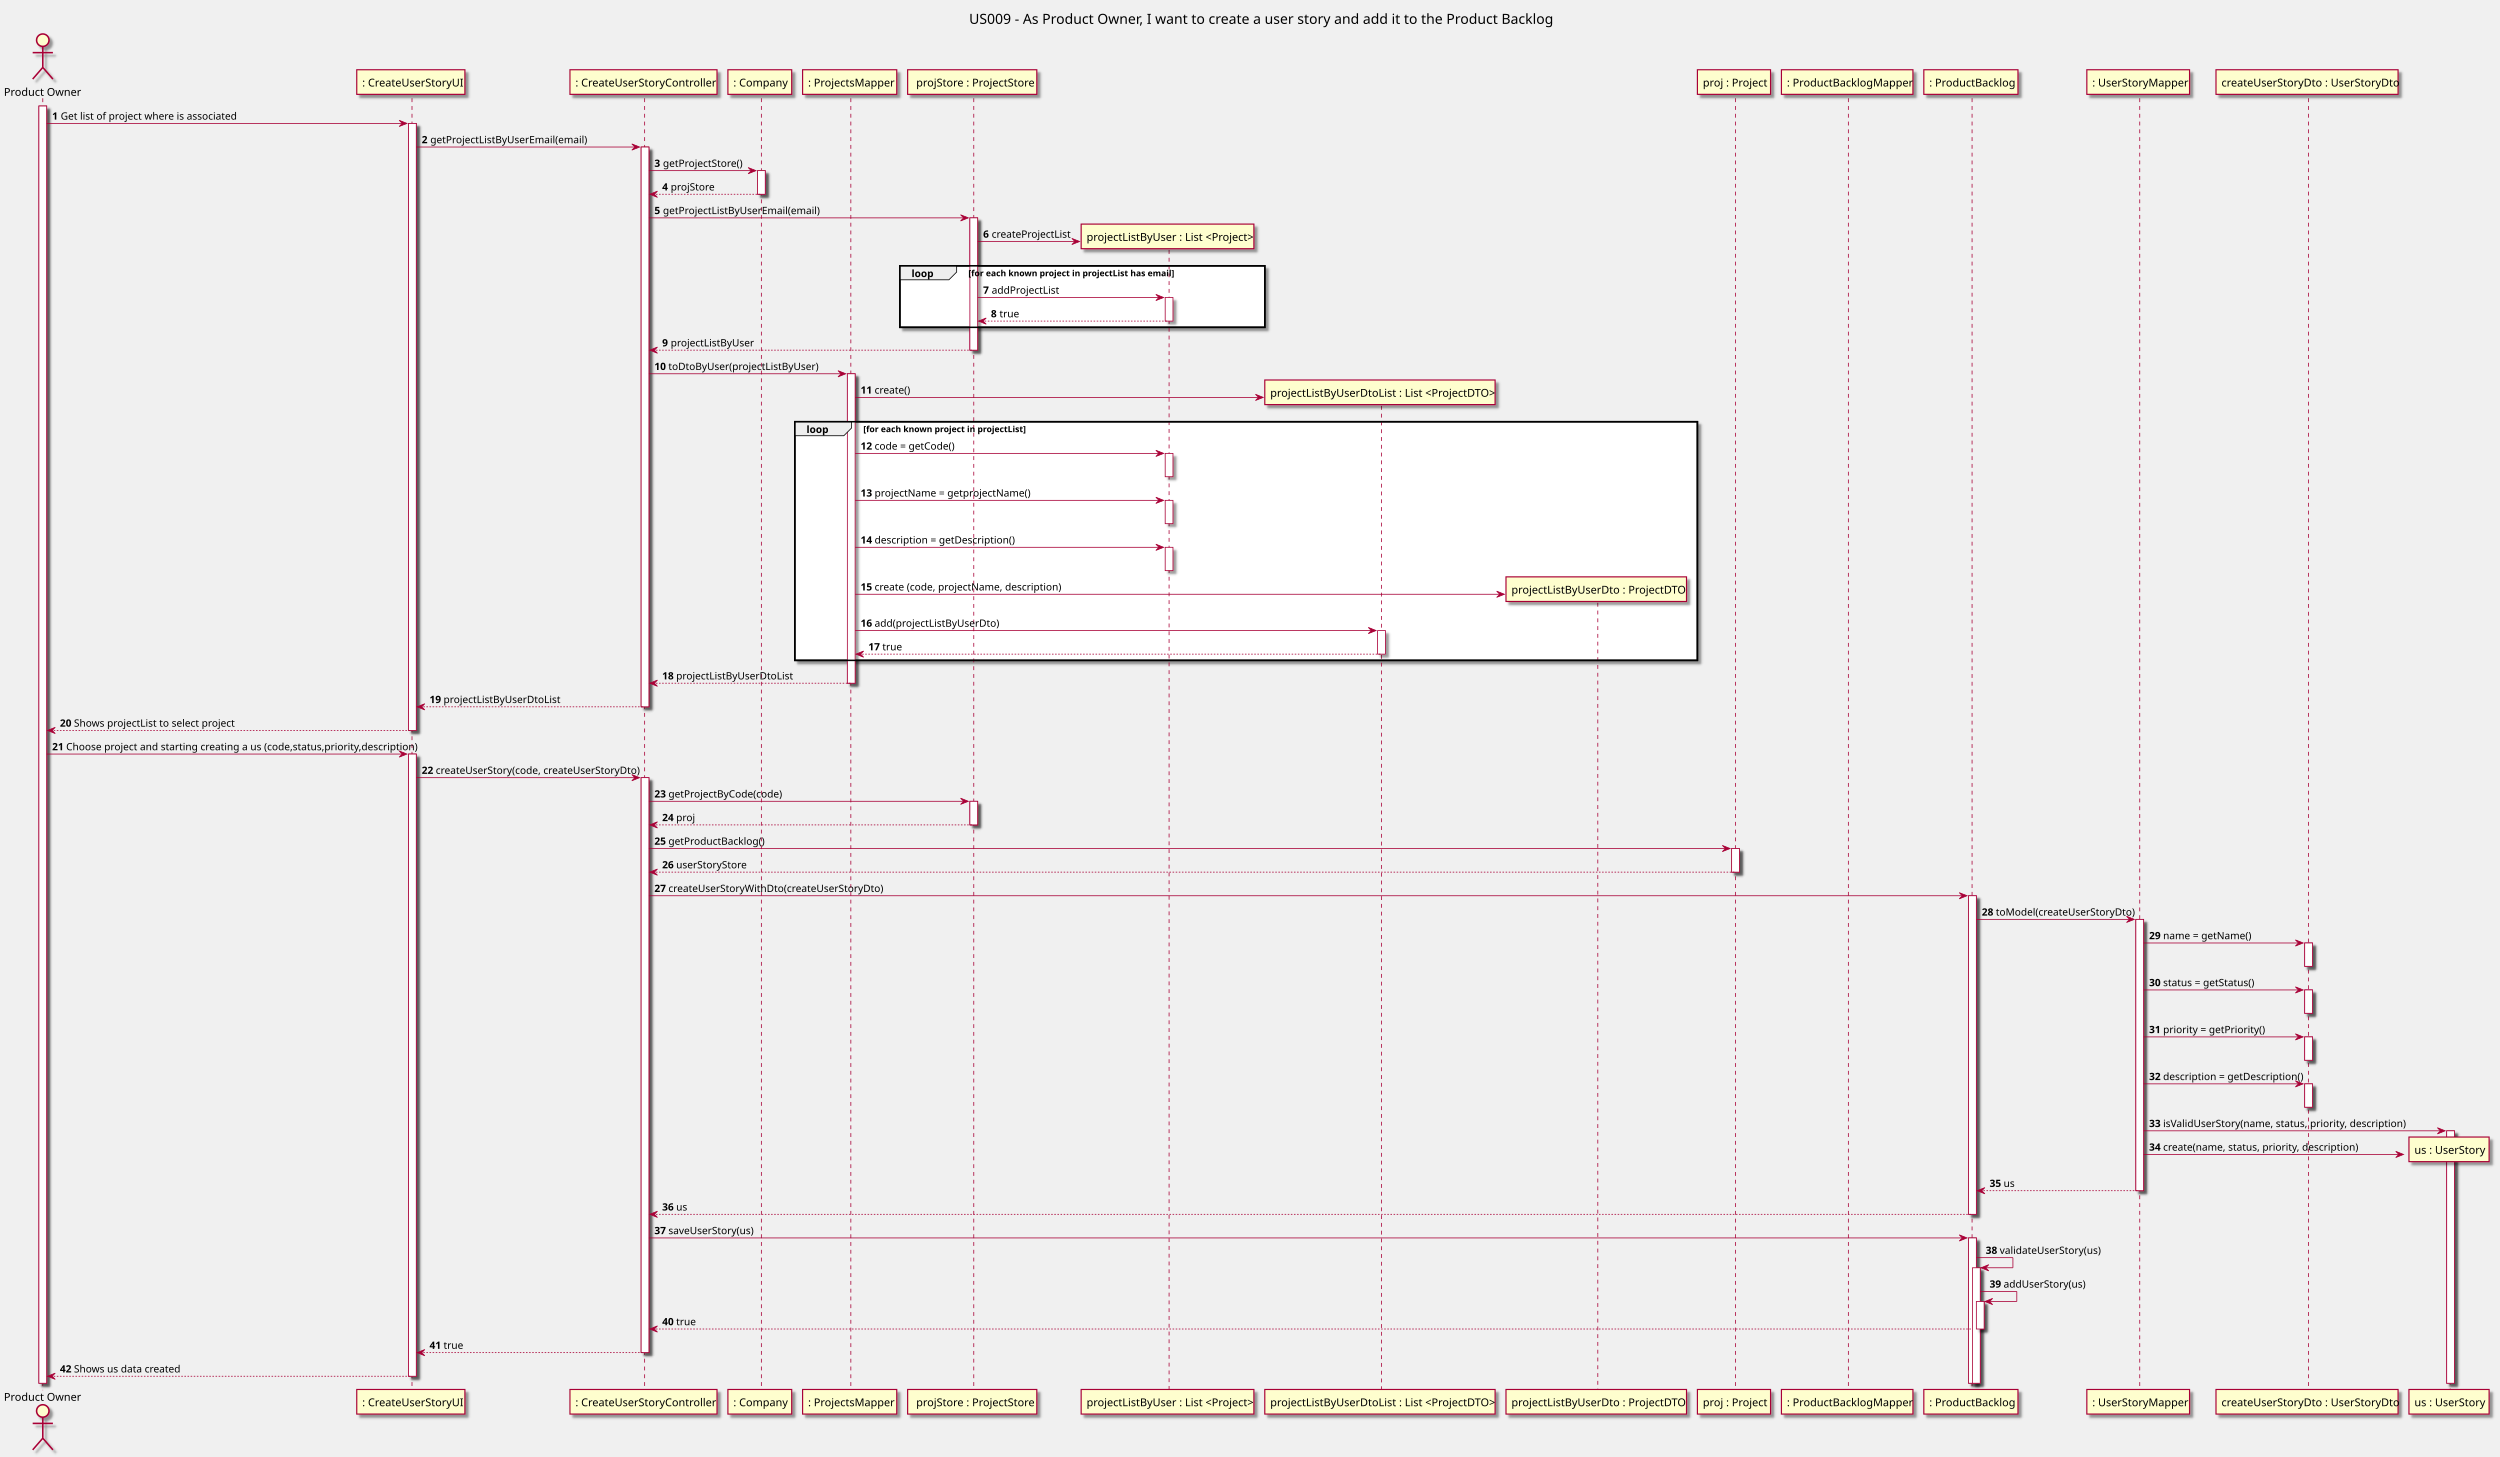
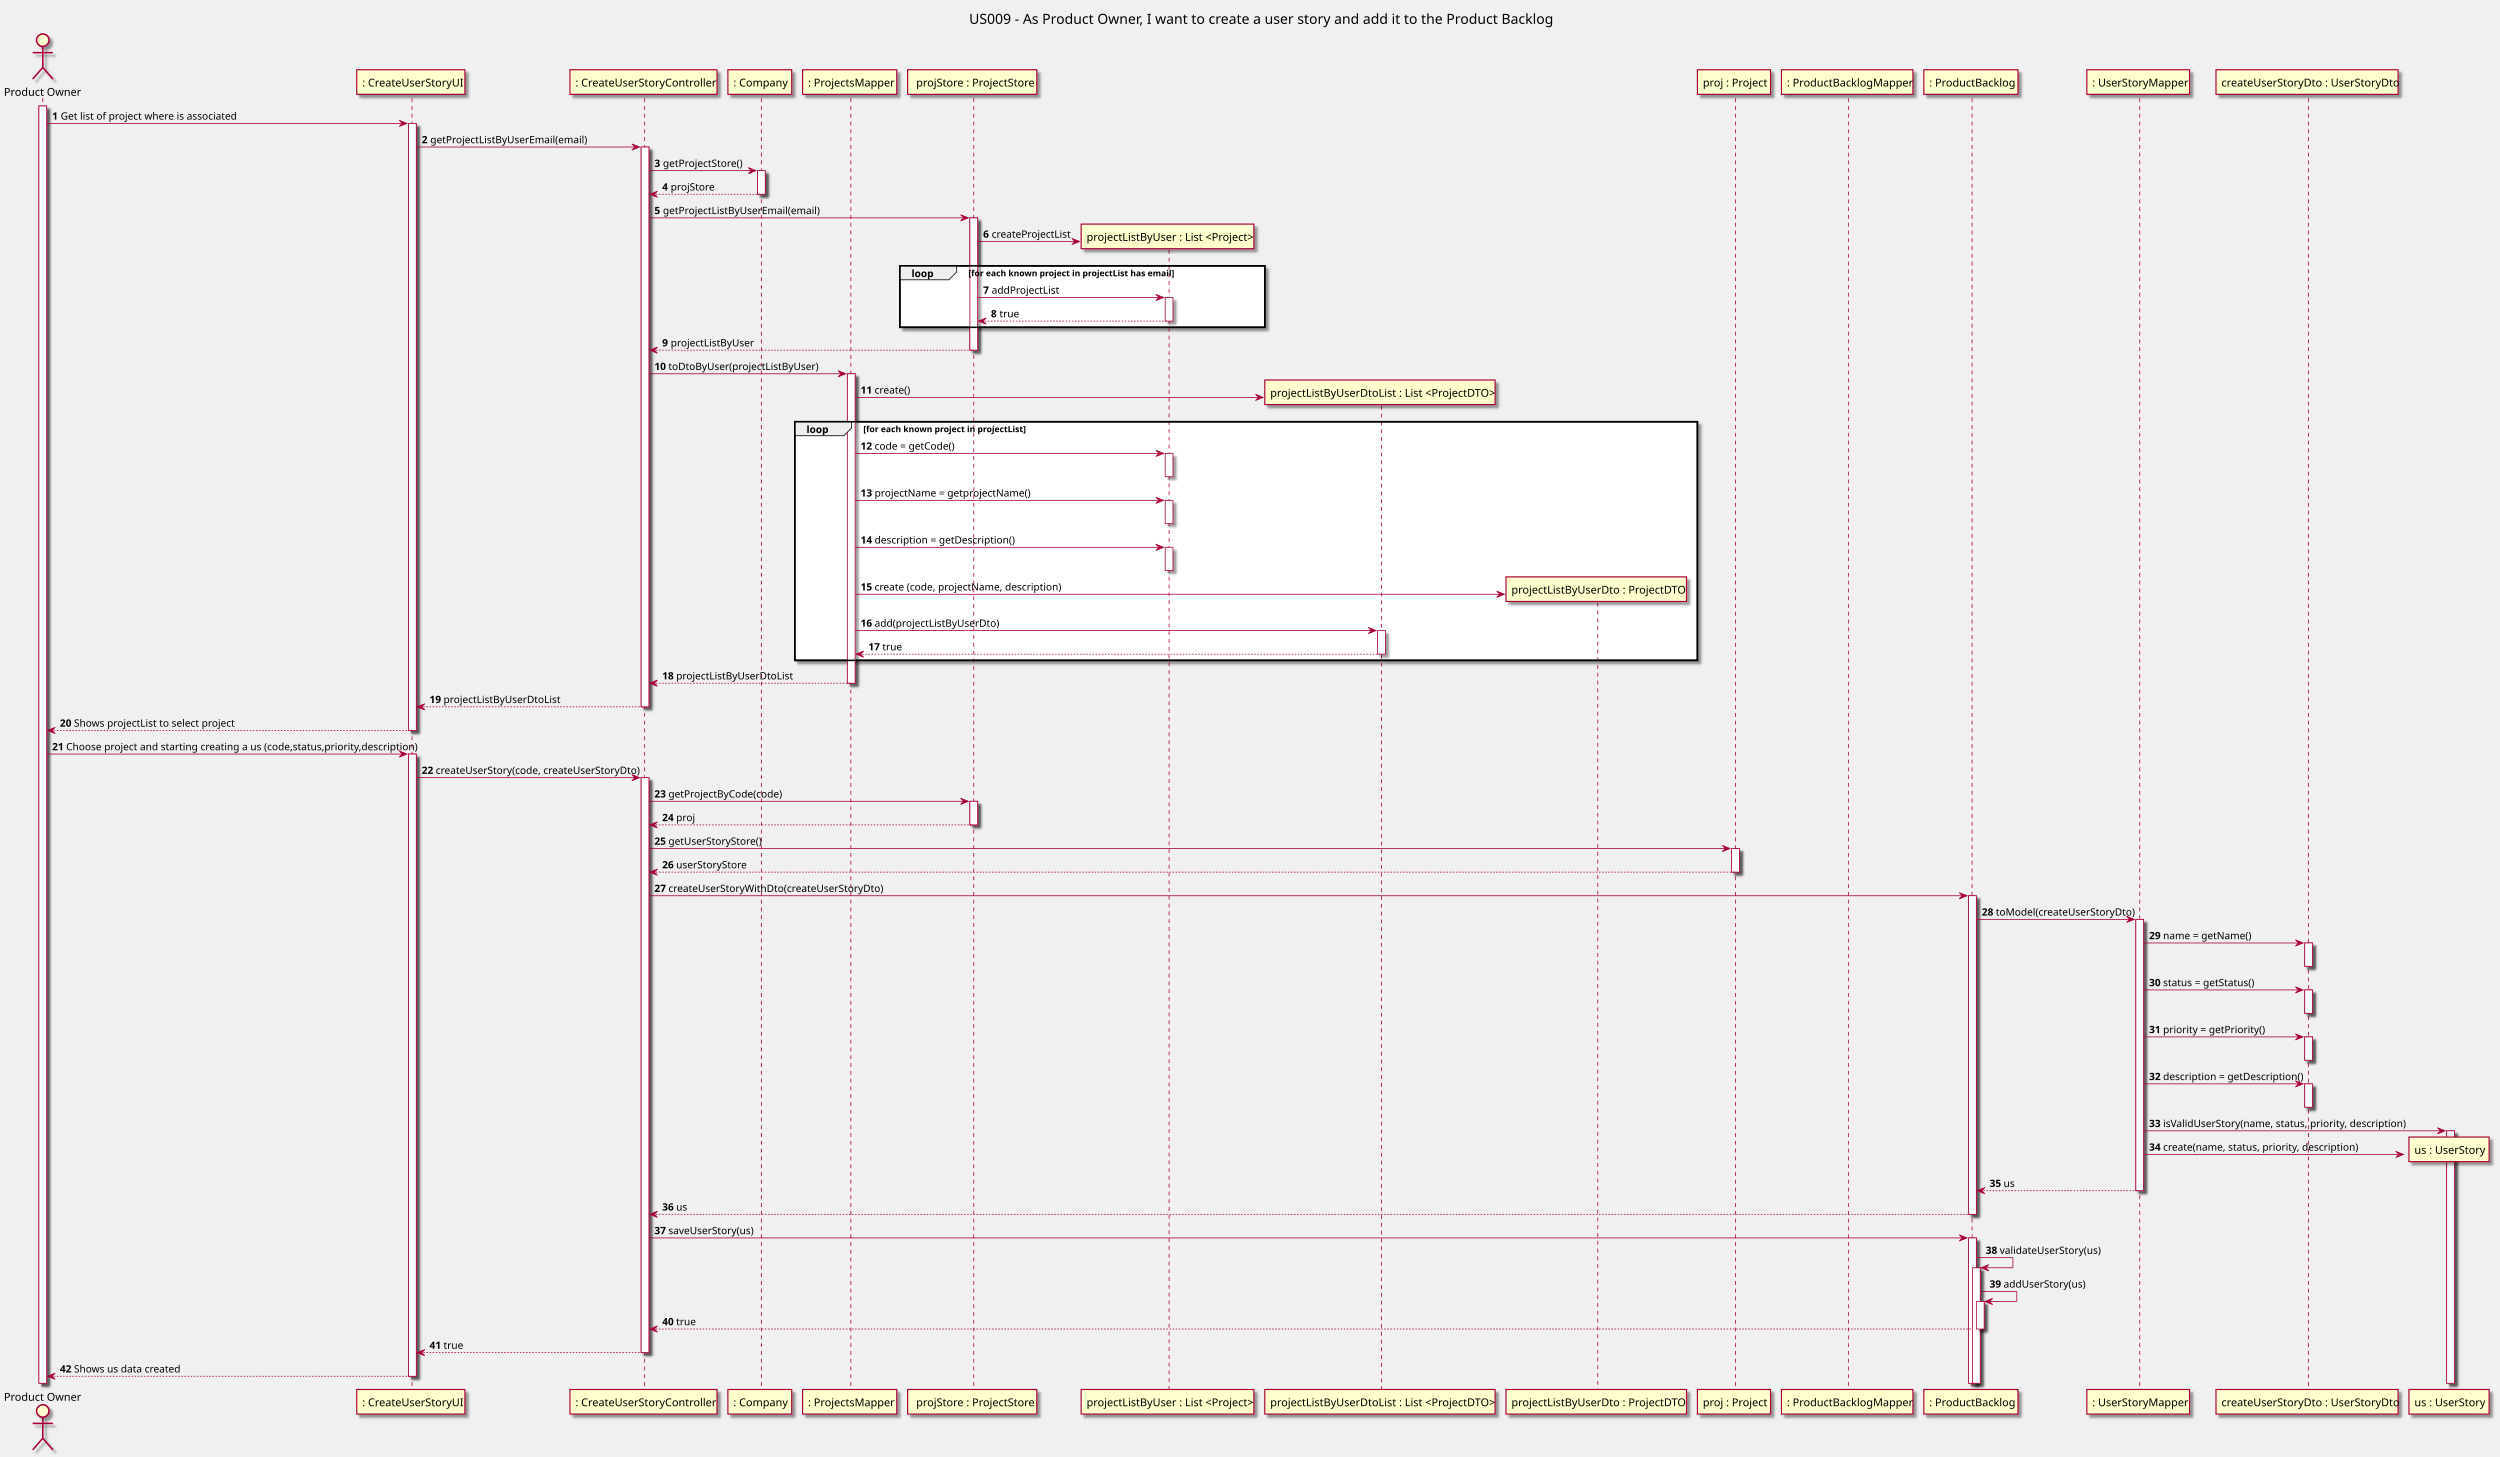
<svg xmlns="http://www.w3.org/2000/svg" contentScriptType="application/ecmascript" contentStyleType="text/css" height="1872px" preserveAspectRatio="none" style="width:3213px;height:1872px;background:#FFFFFF;" version="1.1" viewBox="0 0 3213 1872" width="3213px" zoomAndPan="magnify">
  <defs>
    <filter height="300%" id="fbjeufab88ros" width="300%" x="-1" y="-1">
      <feGaussianBlur result="blurOut" stdDeviation="2.0" />
      <feColorMatrix in="blurOut" result="blurOut2" type="matrix" values="0 0 0 0 0 0 0 0 0 0 0 0 0 0 0 0 0 0 .4 0" />
      <feOffset dx="4.0" dy="4.0" in="blurOut2" result="blurOut3" />
      <feBlend in="SourceGraphic" in2="blurOut3" mode="normal" />
    </filter>
  </defs>
  <g>
    <text fill="#000000" font-family="sans-serif" font-size="18" lengthAdjust="spacing" textLength="717" x="1245.5" y="30.686">US009 - As Product Owner, I want to create a user story and add it to the Product Backlog</text>
    <rect fill="#FFFFFF" filter="url(#fbjeufab88ros)" height="1641.5" style="stroke:#A80036;stroke-width:1.0;" width="10" x="50" y="136.25" />
    <rect fill="#FFFFFF" filter="url(#fbjeufab88ros)" height="780.156" style="stroke:#A80036;stroke-width:1.0;" width="10" x="525" y="158.602" />
    <rect fill="#FFFFFF" filter="url(#fbjeufab88ros)" height="799.641" style="stroke:#A80036;stroke-width:1.0;" width="10" x="525" y="969.109" />
    <rect fill="#FFFFFF" filter="url(#fbjeufab88ros)" height="719.453" style="stroke:#A80036;stroke-width:1.0;" width="10" x="824" y="188.953" />
    <rect fill="#FFFFFF" filter="url(#fbjeufab88ros)" height="738.938" style="stroke:#A80036;stroke-width:1.0;" width="10" x="824" y="999.461" />
    <rect fill="#FFFFFF" filter="url(#fbjeufab88ros)" height="30.352" style="stroke:#A80036;stroke-width:1.0;" width="10" x="973.5" y="219.305" />
    <rect fill="#FFFFFF" filter="url(#fbjeufab88ros)" height="397.68" style="stroke:#A80036;stroke-width:1.0;" width="10" x="1089" y="480.375" />
    <rect fill="#FFFFFF" filter="url(#fbjeufab88ros)" height="170.016" style="stroke:#A80036;stroke-width:1.0;" width="10" x="1246.5" y="280.008" />
    <rect fill="#FFFFFF" filter="url(#fbjeufab88ros)" height="30.352" style="stroke:#A80036;stroke-width:1.0;" width="10" x="1246.5" y="1029.812" />
    <rect fill="#FFFFFF" filter="url(#fbjeufab88ros)" height="30.352" style="stroke:#A80036;stroke-width:1.0;" width="10" x="1497.5" y="382.32" />
    <rect fill="#FFFFFF" filter="url(#fbjeufab88ros)" height="30" style="stroke:#A80036;stroke-width:1.0;" width="10" x="1497.5" y="582.688" />
    <rect fill="#FFFFFF" filter="url(#fbjeufab88ros)" height="30" style="stroke:#A80036;stroke-width:1.0;" width="10" x="1497.5" y="643.039" />
    <rect fill="#FFFFFF" filter="url(#fbjeufab88ros)" height="30" style="stroke:#A80036;stroke-width:1.0;" width="10" x="1497.5" y="703.391" />
    <rect fill="#FFFFFF" filter="url(#fbjeufab88ros)" height="30.352" style="stroke:#A80036;stroke-width:1.0;" width="10" x="1770.5" y="810.352" />
    <rect fill="#FFFFFF" filter="url(#fbjeufab88ros)" height="30.352" style="stroke:#A80036;stroke-width:1.0;" width="10" x="2225.5" y="1090.516" />
    <rect fill="#FFFFFF" filter="url(#fbjeufab88ros)" height="409.422" style="stroke:#A80036;stroke-width:1.0;" width="10" x="2530" y="1151.219" />
    <rect fill="#FFFFFF" filter="url(#fbjeufab88ros)" height="186.758" style="stroke:#A80036;stroke-width:1.0;" width="10" x="2530" y="1590.992" />
    <rect fill="#FFFFFF" filter="url(#fbjeufab88ros)" height="148.406" style="stroke:#A80036;stroke-width:1.0;" width="10" x="2535" y="1629.344" />
    <rect fill="#FFFFFF" filter="url(#fbjeufab88ros)" height="35.352" style="stroke:#A80036;stroke-width:1.0;" width="10" x="2540" y="1672.695" />
    <rect fill="#FFFFFF" filter="url(#fbjeufab88ros)" height="348.719" style="stroke:#A80036;stroke-width:1.0;" width="10" x="2745" y="1181.57" />
    <rect fill="#FFFFFF" filter="url(#fbjeufab88ros)" height="30" style="stroke:#A80036;stroke-width:1.0;" width="10" x="2962" y="1211.922" />
    <rect fill="#FFFFFF" filter="url(#fbjeufab88ros)" height="30" style="stroke:#A80036;stroke-width:1.0;" width="10" x="2962" y="1272.273" />
    <rect fill="#FFFFFF" filter="url(#fbjeufab88ros)" height="30" style="stroke:#A80036;stroke-width:1.0;" width="10" x="2962" y="1332.625" />
    <rect fill="#FFFFFF" filter="url(#fbjeufab88ros)" height="30" style="stroke:#A80036;stroke-width:1.0;" width="10" x="2962" y="1392.977" />
    <rect fill="#FFFFFF" filter="url(#fbjeufab88ros)" height="324.422" style="stroke:#A80036;stroke-width:1.0;" width="10" x="3144.5" y="1453.328" />
    <rect fill="#FFFFFF" filter="url(#fbjeufab88ros)" height="79.055" style="stroke:#000000;stroke-width:2.0;" width="469" x="1156.5" y="341.617" />
    <rect fill="#FFFFFF" filter="url(#fbjeufab88ros)" height="306.719" style="stroke:#000000;stroke-width:2.0;" width="1160" x="1021.5" y="541.984" />
    <line style="stroke:#A80036;stroke-width:1.0;stroke-dasharray:5.0,5.0;" x1="55" x2="55" y1="126.25" y2="1786.75" />
    <line style="stroke:#A80036;stroke-width:1.0;stroke-dasharray:5.0,5.0;" x1="529.5" x2="529.5" y1="126.25" y2="1786.75" />
    <line style="stroke:#A80036;stroke-width:1.0;stroke-dasharray:5.0,5.0;" x1="828.5" x2="828.5" y1="126.25" y2="1786.75" />
    <line style="stroke:#A80036;stroke-width:1.0;stroke-dasharray:5.0,5.0;" x1="978.5" x2="978.5" y1="126.25" y2="1786.75" />
    <line style="stroke:#A80036;stroke-width:1.0;stroke-dasharray:5.0,5.0;" x1="1093.5" x2="1093.5" y1="126.25" y2="1786.75" />
    <line style="stroke:#A80036;stroke-width:1.0;stroke-dasharray:5.0,5.0;" x1="1251.5" x2="1251.5" y1="126.25" y2="1786.75" />
    <line style="stroke:#A80036;stroke-width:1.0;stroke-dasharray:5.0,5.0;" x1="1502.5" x2="1502.5" y1="321.312" y2="1786.75" />
    <line style="stroke:#A80036;stroke-width:1.0;stroke-dasharray:5.0,5.0;" x1="1775.5" x2="1775.5" y1="521.68" y2="1786.75" />
    <line style="stroke:#A80036;stroke-width:1.0;stroke-dasharray:5.0,5.0;" x1="2053.5" x2="2053.5" y1="774.695" y2="1786.75" />
    <line style="stroke:#A80036;stroke-width:1.0;stroke-dasharray:5.0,5.0;" x1="2230.5" x2="2230.5" y1="126.25" y2="1786.75" />
    <line style="stroke:#A80036;stroke-width:1.0;stroke-dasharray:5.0,5.0;" x1="2375.5" x2="2375.5" y1="126.25" y2="1786.75" />
    <line style="stroke:#A80036;stroke-width:1.0;stroke-dasharray:5.0,5.0;" x1="2534.5" x2="2534.5" y1="126.25" y2="1786.75" />
    <line style="stroke:#A80036;stroke-width:1.0;stroke-dasharray:5.0,5.0;" x1="2750" x2="2750" y1="126.25" y2="1786.75" />
    <line style="stroke:#A80036;stroke-width:1.0;stroke-dasharray:5.0,5.0;" x1="2967" x2="2967" y1="126.25" y2="1786.75" />
    <line style="stroke:#A80036;stroke-width:1.0;stroke-dasharray:5.0,5.0;" x1="3149" x2="3149" y1="1494.633" y2="1786.75" />
    <text fill="#000000" font-family="sans-serif" font-size="14" lengthAdjust="spacing" textLength="94" x="5" y="123.174">Product Owner</text>
    <ellipse cx="55" cy="51.641" fill="#FEFECE" filter="url(#fbjeufab88ros)" rx="8" ry="8" style="stroke:#A80036;stroke-width:2.0;" />
    <path d="M55,59.641 L55,86.641 M42,67.641 L68,67.641 M55,86.641 L42,101.641 M55,86.641 L68,101.641 " fill="none" filter="url(#fbjeufab88ros)" style="stroke:#A80036;stroke-width:2.0;" />
    <text fill="#000000" font-family="sans-serif" font-size="14" lengthAdjust="spacing" textLength="94" x="5" y="1800.283">Product Owner</text>
    <ellipse cx="55" cy="1813.359" fill="#FEFECE" filter="url(#fbjeufab88ros)" rx="8" ry="8" style="stroke:#A80036;stroke-width:2.0;" />
    <path d="M55,1821.359 L55,1848.359 M42,1829.359 L68,1829.359 M55,1848.359 L42,1863.359 M55,1848.359 L68,1863.359 " fill="none" filter="url(#fbjeufab88ros)" style="stroke:#A80036;stroke-width:2.0;" />
    <rect fill="#FEFECE" filter="url(#fbjeufab88ros)" height="31.609" style="stroke:#A80036;stroke-width:1.5;" width="139" x="458.5" y="89.641" />
    <text fill="#000000" font-family="sans-serif" font-size="14" lengthAdjust="spacing" textLength="125" x="465.5" y="111.174">: CreateUserStoryUI</text>
    <rect fill="#FEFECE" filter="url(#fbjeufab88ros)" height="31.609" style="stroke:#A80036;stroke-width:1.5;" width="139" x="458.5" y="1785.75" />
    <text fill="#000000" font-family="sans-serif" font-size="14" lengthAdjust="spacing" textLength="125" x="465.5" y="1807.283">: CreateUserStoryUI</text>
    <rect fill="#FEFECE" filter="url(#fbjeufab88ros)" height="31.609" style="stroke:#A80036;stroke-width:1.5;" width="189" x="732.5" y="89.641" />
    <text fill="#000000" font-family="sans-serif" font-size="14" lengthAdjust="spacing" textLength="175" x="739.5" y="111.174">: CreateUserStoryController</text>
    <rect fill="#FEFECE" filter="url(#fbjeufab88ros)" height="31.609" style="stroke:#A80036;stroke-width:1.5;" width="189" x="732.5" y="1785.75" />
    <text fill="#000000" font-family="sans-serif" font-size="14" lengthAdjust="spacing" textLength="175" x="739.5" y="1807.283">: CreateUserStoryController</text>
    <rect fill="#FEFECE" filter="url(#fbjeufab88ros)" height="31.609" style="stroke:#A80036;stroke-width:1.5;" width="82" x="935.5" y="89.641" />
    <text fill="#000000" font-family="sans-serif" font-size="14" lengthAdjust="spacing" textLength="68" x="942.5" y="111.174">: Company</text>
    <rect fill="#FEFECE" filter="url(#fbjeufab88ros)" height="31.609" style="stroke:#A80036;stroke-width:1.5;" width="82" x="935.5" y="1785.75" />
    <text fill="#000000" font-family="sans-serif" font-size="14" lengthAdjust="spacing" textLength="68" x="942.5" y="1807.283">: Company</text>
    <rect fill="#FEFECE" filter="url(#fbjeufab88ros)" height="31.609" style="stroke:#A80036;stroke-width:1.5;" width="121" x="1031.5" y="89.641" />
    <text fill="#000000" font-family="sans-serif" font-size="14" lengthAdjust="spacing" textLength="107" x="1038.5" y="111.174">: ProjectsMapper</text>
    <rect fill="#FEFECE" filter="url(#fbjeufab88ros)" height="31.609" style="stroke:#A80036;stroke-width:1.5;" width="121" x="1031.5" y="1785.75" />
    <text fill="#000000" font-family="sans-serif" font-size="14" lengthAdjust="spacing" textLength="107" x="1038.5" y="1807.283">: ProjectsMapper</text>
    <rect fill="#FEFECE" filter="url(#fbjeufab88ros)" height="31.609" style="stroke:#A80036;stroke-width:1.5;" width="166" x="1166.5" y="89.641" />
    <text fill="#000000" font-family="sans-serif" font-size="14" lengthAdjust="spacing" textLength="148" x="1177.5" y="111.174">projStore : ProjectStore</text>
    <rect fill="#FEFECE" filter="url(#fbjeufab88ros)" height="31.609" style="stroke:#A80036;stroke-width:1.5;" width="166" x="1166.5" y="1785.75" />
    <text fill="#000000" font-family="sans-serif" font-size="14" lengthAdjust="spacing" textLength="148" x="1177.5" y="1807.283">projStore : ProjectStore</text>
    <rect fill="#FEFECE" filter="url(#fbjeufab88ros)" height="31.609" style="stroke:#A80036;stroke-width:1.5;" width="222" x="1389.5" y="1785.75" />
    <text fill="#000000" font-family="sans-serif" font-size="14" lengthAdjust="spacing" textLength="208" x="1396.5" y="1807.283">projectListByUser : List &lt;Project&gt;</text>
    <rect fill="#FEFECE" filter="url(#fbjeufab88ros)" height="31.609" style="stroke:#A80036;stroke-width:1.5;" width="296" x="1625.5" y="1785.75" />
    <text fill="#000000" font-family="sans-serif" font-size="14" lengthAdjust="spacing" textLength="282" x="1632.5" y="1807.283">projectListByUserDtoList : List &lt;ProjectDTO&gt;</text>
    <rect fill="#FEFECE" filter="url(#fbjeufab88ros)" height="31.609" style="stroke:#A80036;stroke-width:1.5;" width="232" x="1935.5" y="1785.75" />
    <text fill="#000000" font-family="sans-serif" font-size="14" lengthAdjust="spacing" textLength="218" x="1942.5" y="1807.283">projectListByUserDto : ProjectDTO</text>
    <rect fill="#FEFECE" filter="url(#fbjeufab88ros)" height="31.609" style="stroke:#A80036;stroke-width:1.5;" width="94" x="2181.5" y="89.641" />
    <text fill="#000000" font-family="sans-serif" font-size="14" lengthAdjust="spacing" textLength="80" x="2188.5" y="111.174">proj : Project</text>
    <rect fill="#FEFECE" filter="url(#fbjeufab88ros)" height="31.609" style="stroke:#A80036;stroke-width:1.5;" width="94" x="2181.5" y="1785.75" />
    <text fill="#000000" font-family="sans-serif" font-size="14" lengthAdjust="spacing" textLength="80" x="2188.5" y="1807.283">proj : Project</text>
    <rect fill="#FEFECE" filter="url(#fbjeufab88ros)" height="31.609" style="stroke:#A80036;stroke-width:1.5;" width="169" x="2289.5" y="89.641" />
    <text fill="#000000" font-family="sans-serif" font-size="14" lengthAdjust="spacing" textLength="155" x="2296.5" y="111.174">: ProductBacklogMapper</text>
    <rect fill="#FEFECE" filter="url(#fbjeufab88ros)" height="31.609" style="stroke:#A80036;stroke-width:1.5;" width="169" x="2289.5" y="1785.75" />
    <text fill="#000000" font-family="sans-serif" font-size="14" lengthAdjust="spacing" textLength="155" x="2296.5" y="1807.283">: ProductBacklogMapper</text>
    <rect fill="#FEFECE" filter="url(#fbjeufab88ros)" height="31.609" style="stroke:#A80036;stroke-width:1.5;" width="121" x="2472.5" y="89.641" />
    <text fill="#000000" font-family="sans-serif" font-size="14" lengthAdjust="spacing" textLength="107" x="2479.5" y="111.174">: ProductBacklog</text>
    <rect fill="#FEFECE" filter="url(#fbjeufab88ros)" height="31.609" style="stroke:#A80036;stroke-width:1.5;" width="121" x="2472.5" y="1785.75" />
    <text fill="#000000" font-family="sans-serif" font-size="14" lengthAdjust="spacing" textLength="107" x="2479.5" y="1807.283">: ProductBacklog</text>
    <rect fill="#FEFECE" filter="url(#fbjeufab88ros)" height="31.609" style="stroke:#A80036;stroke-width:1.5;" width="132" x="2682" y="89.641" />
    <text fill="#000000" font-family="sans-serif" font-size="14" lengthAdjust="spacing" textLength="118" x="2689" y="111.174">: UserStoryMapper</text>
    <rect fill="#FEFECE" filter="url(#fbjeufab88ros)" height="31.609" style="stroke:#A80036;stroke-width:1.5;" width="132" x="2682" y="1785.75" />
    <text fill="#000000" font-family="sans-serif" font-size="14" lengthAdjust="spacing" textLength="118" x="2689" y="1807.283">: UserStoryMapper</text>
    <rect fill="#FEFECE" filter="url(#fbjeufab88ros)" height="31.609" style="stroke:#A80036;stroke-width:1.5;" width="234" x="2848" y="89.641" />
    <text fill="#000000" font-family="sans-serif" font-size="14" lengthAdjust="spacing" textLength="220" x="2855" y="111.174">createUserStoryDto : UserStoryDto</text>
    <rect fill="#FEFECE" filter="url(#fbjeufab88ros)" height="31.609" style="stroke:#A80036;stroke-width:1.5;" width="234" x="2848" y="1785.75" />
    <text fill="#000000" font-family="sans-serif" font-size="14" lengthAdjust="spacing" textLength="220" x="2855" y="1807.283">createUserStoryDto : UserStoryDto</text>
    <rect fill="#FEFECE" filter="url(#fbjeufab88ros)" height="31.609" style="stroke:#A80036;stroke-width:1.5;" width="103" x="3096" y="1785.75" />
    <text fill="#000000" font-family="sans-serif" font-size="14" lengthAdjust="spacing" textLength="89" x="3103" y="1807.283">us : UserStory</text>
    <rect fill="#FFFFFF" filter="url(#fbjeufab88ros)" height="1641.5" style="stroke:#A80036;stroke-width:1.0;" width="10" x="50" y="136.25" />
    <rect fill="#FFFFFF" filter="url(#fbjeufab88ros)" height="780.156" style="stroke:#A80036;stroke-width:1.0;" width="10" x="525" y="158.602" />
    <rect fill="#FFFFFF" filter="url(#fbjeufab88ros)" height="799.641" style="stroke:#A80036;stroke-width:1.0;" width="10" x="525" y="969.109" />
    <rect fill="#FFFFFF" filter="url(#fbjeufab88ros)" height="719.453" style="stroke:#A80036;stroke-width:1.0;" width="10" x="824" y="188.953" />
    <rect fill="#FFFFFF" filter="url(#fbjeufab88ros)" height="738.938" style="stroke:#A80036;stroke-width:1.0;" width="10" x="824" y="999.461" />
    <rect fill="#FFFFFF" filter="url(#fbjeufab88ros)" height="30.352" style="stroke:#A80036;stroke-width:1.0;" width="10" x="973.5" y="219.305" />
    <rect fill="#FFFFFF" filter="url(#fbjeufab88ros)" height="397.68" style="stroke:#A80036;stroke-width:1.0;" width="10" x="1089" y="480.375" />
    <rect fill="#FFFFFF" filter="url(#fbjeufab88ros)" height="170.016" style="stroke:#A80036;stroke-width:1.0;" width="10" x="1246.5" y="280.008" />
    <rect fill="#FFFFFF" filter="url(#fbjeufab88ros)" height="30.352" style="stroke:#A80036;stroke-width:1.0;" width="10" x="1246.5" y="1029.812" />
    <rect fill="#FFFFFF" filter="url(#fbjeufab88ros)" height="30.352" style="stroke:#A80036;stroke-width:1.0;" width="10" x="1497.5" y="382.32" />
    <rect fill="#FFFFFF" filter="url(#fbjeufab88ros)" height="30" style="stroke:#A80036;stroke-width:1.0;" width="10" x="1497.5" y="582.688" />
    <rect fill="#FFFFFF" filter="url(#fbjeufab88ros)" height="30" style="stroke:#A80036;stroke-width:1.0;" width="10" x="1497.5" y="643.039" />
    <rect fill="#FFFFFF" filter="url(#fbjeufab88ros)" height="30" style="stroke:#A80036;stroke-width:1.0;" width="10" x="1497.5" y="703.391" />
    <rect fill="#FFFFFF" filter="url(#fbjeufab88ros)" height="30.352" style="stroke:#A80036;stroke-width:1.0;" width="10" x="1770.5" y="810.352" />
    <rect fill="#FFFFFF" filter="url(#fbjeufab88ros)" height="30.352" style="stroke:#A80036;stroke-width:1.0;" width="10" x="2225.5" y="1090.516" />
    <rect fill="#FFFFFF" filter="url(#fbjeufab88ros)" height="409.422" style="stroke:#A80036;stroke-width:1.0;" width="10" x="2530" y="1151.219" />
    <rect fill="#FFFFFF" filter="url(#fbjeufab88ros)" height="186.758" style="stroke:#A80036;stroke-width:1.0;" width="10" x="2530" y="1590.992" />
    <rect fill="#FFFFFF" filter="url(#fbjeufab88ros)" height="148.406" style="stroke:#A80036;stroke-width:1.0;" width="10" x="2535" y="1629.344" />
    <rect fill="#FFFFFF" filter="url(#fbjeufab88ros)" height="35.352" style="stroke:#A80036;stroke-width:1.0;" width="10" x="2540" y="1672.695" />
    <rect fill="#FFFFFF" filter="url(#fbjeufab88ros)" height="348.719" style="stroke:#A80036;stroke-width:1.0;" width="10" x="2745" y="1181.57" />
    <rect fill="#FFFFFF" filter="url(#fbjeufab88ros)" height="30" style="stroke:#A80036;stroke-width:1.0;" width="10" x="2962" y="1211.922" />
    <rect fill="#FFFFFF" filter="url(#fbjeufab88ros)" height="30" style="stroke:#A80036;stroke-width:1.0;" width="10" x="2962" y="1272.273" />
    <rect fill="#FFFFFF" filter="url(#fbjeufab88ros)" height="30" style="stroke:#A80036;stroke-width:1.0;" width="10" x="2962" y="1332.625" />
    <rect fill="#FFFFFF" filter="url(#fbjeufab88ros)" height="30" style="stroke:#A80036;stroke-width:1.0;" width="10" x="2962" y="1392.977" />
    <rect fill="#FFFFFF" filter="url(#fbjeufab88ros)" height="324.422" style="stroke:#A80036;stroke-width:1.0;" width="10" x="3144.5" y="1453.328" />
    <polygon fill="#A80036" points="513,154.602,523,158.602,513,162.602,517,158.602" style="stroke:#A80036;stroke-width:1.0;" />
    <line style="stroke:#A80036;stroke-width:1.0;" x1="60" x2="519" y1="158.602" y2="158.602" />
    <text fill="#000000" font-family="sans-serif" font-size="13" font-weight="bold" lengthAdjust="spacing" textLength="7" x="67" y="153.745">1</text>
    <text fill="#000000" font-family="sans-serif" font-size="13" lengthAdjust="spacing" textLength="218" x="78" y="153.745">Get list of project where is associated</text>
    <polygon fill="#A80036" points="812,184.953,822,188.953,812,192.953,816,188.953" style="stroke:#A80036;stroke-width:1.0;" />
    <line style="stroke:#A80036;stroke-width:1.0;" x1="535" x2="818" y1="188.953" y2="188.953" />
    <text fill="#000000" font-family="sans-serif" font-size="13" font-weight="bold" lengthAdjust="spacing" textLength="7" x="542" y="184.097">2</text>
    <text fill="#000000" font-family="sans-serif" font-size="13" lengthAdjust="spacing" textLength="195" x="553" y="184.097">getProjectListByUserEmail(email)</text>
    <polygon fill="#A80036" points="961.5,215.305,971.5,219.305,961.5,223.305,965.5,219.305" style="stroke:#A80036;stroke-width:1.0;" />
    <line style="stroke:#A80036;stroke-width:1.0;" x1="834" x2="967.5" y1="219.305" y2="219.305" />
    <text fill="#000000" font-family="sans-serif" font-size="13" font-weight="bold" lengthAdjust="spacing" textLength="7" x="841" y="214.448">3</text>
    <text fill="#000000" font-family="sans-serif" font-size="13" lengthAdjust="spacing" textLength="98" x="852" y="214.448">getProjectStore()</text>
    <polygon fill="#A80036" points="845,245.656,835,249.656,845,253.656,841,249.656" style="stroke:#A80036;stroke-width:1.0;" />
    <line style="stroke:#A80036;stroke-width:1.0;stroke-dasharray:2.0,2.0;" x1="839" x2="977.5" y1="249.656" y2="249.656" />
    <text fill="#000000" font-family="sans-serif" font-size="13" font-weight="bold" lengthAdjust="spacing" textLength="7" x="851" y="244.8">4</text>
    <text fill="#000000" font-family="sans-serif" font-size="13" lengthAdjust="spacing" textLength="52" x="862" y="244.8">projStore</text>
    <polygon fill="#A80036" points="1234.5,276.008,1244.5,280.008,1234.5,284.008,1238.5,280.008" style="stroke:#A80036;stroke-width:1.0;" />
    <line style="stroke:#A80036;stroke-width:1.0;" x1="834" x2="1240.5" y1="280.008" y2="280.008" />
    <text fill="#000000" font-family="sans-serif" font-size="13" font-weight="bold" lengthAdjust="spacing" textLength="7" x="841" y="275.151">5</text>
    <text fill="#000000" font-family="sans-serif" font-size="13" lengthAdjust="spacing" textLength="195" x="852" y="275.151">getProjectListByUserEmail(email)</text>
    <polygon fill="#A80036" points="1377.5,306.359,1387.5,310.359,1377.5,314.359,1381.5,310.359" style="stroke:#A80036;stroke-width:1.0;" />
    <line style="stroke:#A80036;stroke-width:1.0;" x1="1256.5" x2="1383.5" y1="310.359" y2="310.359" />
    <text fill="#000000" font-family="sans-serif" font-size="13" font-weight="bold" lengthAdjust="spacing" textLength="7" x="1263.5" y="305.503">6</text>
    <text fill="#000000" font-family="sans-serif" font-size="13" lengthAdjust="spacing" textLength="98" x="1274.5" y="305.503">createProjectList</text>
    <rect fill="#FEFECE" filter="url(#fbjeufab88ros)" height="31.609" style="stroke:#A80036;stroke-width:1.5;" width="222" x="1389.5" y="288.008" />
    <text fill="#000000" font-family="sans-serif" font-size="14" lengthAdjust="spacing" textLength="208" x="1396.5" y="309.541">projectListByUser : List &lt;Project&gt;</text>
    <path d="M1156.5,341.617 L1229.5,341.617 L1229.5,349.617 L1219.5,359.617 L1156.5,359.617 L1156.5,341.617 " fill="#EEEEEE" style="stroke:#000000;stroke-width:1.0;" />
    <rect fill="none" height="79.055" style="stroke:#000000;stroke-width:2.0;" width="469" x="1156.5" y="341.617" />
    <text fill="#000000" font-family="sans-serif" font-size="13" font-weight="bold" lengthAdjust="spacing" textLength="28" x="1171.5" y="356.112">loop</text>
    <text fill="#000000" font-family="sans-serif" font-size="11" font-weight="bold" lengthAdjust="spacing" textLength="268" x="1244.5" y="355.036">[for each known project in projectList has email]</text>
    <polygon fill="#A80036" points="1485.5,378.32,1495.5,382.32,1485.5,386.32,1489.5,382.32" style="stroke:#A80036;stroke-width:1.0;" />
    <line style="stroke:#A80036;stroke-width:1.0;" x1="1256.5" x2="1491.5" y1="382.32" y2="382.32" />
    <text fill="#000000" font-family="sans-serif" font-size="13" font-weight="bold" lengthAdjust="spacing" textLength="7" x="1263.5" y="377.464">7</text>
    <text fill="#000000" font-family="sans-serif" font-size="13" lengthAdjust="spacing" textLength="83" x="1274.5" y="377.464">addProjectList</text>
    <polygon fill="#A80036" points="1267.5,408.672,1257.5,412.672,1267.5,416.672,1263.5,412.672" style="stroke:#A80036;stroke-width:1.0;" />
    <line style="stroke:#A80036;stroke-width:1.0;stroke-dasharray:2.0,2.0;" x1="1261.5" x2="1501.5" y1="412.672" y2="412.672" />
    <text fill="#000000" font-family="sans-serif" font-size="13" font-weight="bold" lengthAdjust="spacing" textLength="7" x="1273.5" y="407.815">8</text>
    <text fill="#000000" font-family="sans-serif" font-size="13" lengthAdjust="spacing" textLength="22" x="1284.5" y="407.815">true</text>
    <polygon fill="#A80036" points="845,446.023,835,450.023,845,454.023,841,450.023" style="stroke:#A80036;stroke-width:1.0;" />
    <line style="stroke:#A80036;stroke-width:1.0;stroke-dasharray:2.0,2.0;" x1="839" x2="1250.5" y1="450.023" y2="450.023" />
    <text fill="#000000" font-family="sans-serif" font-size="13" font-weight="bold" lengthAdjust="spacing" textLength="7" x="851" y="445.167">9</text>
    <text fill="#000000" font-family="sans-serif" font-size="13" lengthAdjust="spacing" textLength="103" x="862" y="445.167">projectListByUser</text>
    <polygon fill="#A80036" points="1077,476.375,1087,480.375,1077,484.375,1081,480.375" style="stroke:#A80036;stroke-width:1.0;" />
    <line style="stroke:#A80036;stroke-width:1.0;" x1="834" x2="1083" y1="480.375" y2="480.375" />
    <text fill="#000000" font-family="sans-serif" font-size="13" font-weight="bold" lengthAdjust="spacing" textLength="14" x="841" y="475.519">10</text>
    <text fill="#000000" font-family="sans-serif" font-size="13" lengthAdjust="spacing" textLength="185" x="859" y="475.519">toDtoByUser(projectListByUser)</text>
    <polygon fill="#A80036" points="1613.5,506.727,1623.5,510.727,1613.5,514.727,1617.5,510.727" style="stroke:#A80036;stroke-width:1.0;" />
    <line style="stroke:#A80036;stroke-width:1.0;" x1="1099" x2="1619.5" y1="510.727" y2="510.727" />
    <text fill="#000000" font-family="sans-serif" font-size="13" font-weight="bold" lengthAdjust="spacing" textLength="14" x="1106" y="505.87">11</text>
    <text fill="#000000" font-family="sans-serif" font-size="13" lengthAdjust="spacing" textLength="44" x="1124" y="505.87">create()</text>
    <rect fill="#FEFECE" filter="url(#fbjeufab88ros)" height="31.609" style="stroke:#A80036;stroke-width:1.5;" width="296" x="1625.5" y="488.375" />
    <text fill="#000000" font-family="sans-serif" font-size="14" lengthAdjust="spacing" textLength="282" x="1632.5" y="509.908">projectListByUserDtoList : List &lt;ProjectDTO&gt;</text>
    <path d="M1021.5,541.984 L1094.5,541.984 L1094.5,549.984 L1084.5,559.984 L1021.5,559.984 L1021.5,541.984 " fill="#EEEEEE" style="stroke:#000000;stroke-width:1.0;" />
    <rect fill="none" height="306.719" style="stroke:#000000;stroke-width:2.0;" width="1160" x="1021.5" y="541.984" />
    <text fill="#000000" font-family="sans-serif" font-size="13" font-weight="bold" lengthAdjust="spacing" textLength="28" x="1036.5" y="556.48">loop</text>
    <text fill="#000000" font-family="sans-serif" font-size="11" font-weight="bold" lengthAdjust="spacing" textLength="212" x="1109.5" y="555.403">[for each known project in projectList]</text>
    <polygon fill="#A80036" points="1485.5,578.688,1495.5,582.688,1485.5,586.688,1489.5,582.688" style="stroke:#A80036;stroke-width:1.0;" />
    <line style="stroke:#A80036;stroke-width:1.0;" x1="1099" x2="1491.5" y1="582.688" y2="582.688" />
    <text fill="#000000" font-family="sans-serif" font-size="13" font-weight="bold" lengthAdjust="spacing" textLength="14" x="1106" y="577.831">12</text>
    <text fill="#000000" font-family="sans-serif" font-size="13" lengthAdjust="spacing" textLength="100" x="1124" y="577.831">code = getCode()</text>
    <polygon fill="#A80036" points="1485.5,639.039,1495.5,643.039,1485.5,647.039,1489.5,643.039" style="stroke:#A80036;stroke-width:1.0;" />
    <line style="stroke:#A80036;stroke-width:1.0;" x1="1099" x2="1491.5" y1="643.039" y2="643.039" />
    <text fill="#000000" font-family="sans-serif" font-size="13" font-weight="bold" lengthAdjust="spacing" textLength="14" x="1106" y="638.183">13</text>
    <text fill="#000000" font-family="sans-serif" font-size="13" lengthAdjust="spacing" textLength="188" x="1124" y="638.183">projectName = getprojectName()</text>
    <polygon fill="#A80036" points="1485.5,699.391,1495.5,703.391,1485.5,707.391,1489.5,703.391" style="stroke:#A80036;stroke-width:1.0;" />
    <line style="stroke:#A80036;stroke-width:1.0;" x1="1099" x2="1491.5" y1="703.391" y2="703.391" />
    <text fill="#000000" font-family="sans-serif" font-size="13" font-weight="bold" lengthAdjust="spacing" textLength="14" x="1106" y="698.534">14</text>
    <text fill="#000000" font-family="sans-serif" font-size="13" lengthAdjust="spacing" textLength="170" x="1124" y="698.534">description = getDescription()</text>
    <polygon fill="#A80036" points="1923.5,759.742,1933.5,763.742,1923.5,767.742,1927.5,763.742" style="stroke:#A80036;stroke-width:1.0;" />
    <line style="stroke:#A80036;stroke-width:1.0;" x1="1099" x2="1929.5" y1="763.742" y2="763.742" />
    <text fill="#000000" font-family="sans-serif" font-size="13" font-weight="bold" lengthAdjust="spacing" textLength="14" x="1106" y="758.886">15</text>
    <text fill="#000000" font-family="sans-serif" font-size="13" lengthAdjust="spacing" textLength="228" x="1124" y="758.886">create (code, projectName, description)</text>
    <rect fill="#FEFECE" filter="url(#fbjeufab88ros)" height="31.609" style="stroke:#A80036;stroke-width:1.5;" width="232" x="1935.5" y="741.391" />
    <text fill="#000000" font-family="sans-serif" font-size="14" lengthAdjust="spacing" textLength="218" x="1942.5" y="762.924">projectListByUserDto : ProjectDTO</text>
    <polygon fill="#A80036" points="1758.5,806.352,1768.5,810.352,1758.5,814.352,1762.5,810.352" style="stroke:#A80036;stroke-width:1.0;" />
    <line style="stroke:#A80036;stroke-width:1.0;" x1="1099" x2="1764.5" y1="810.352" y2="810.352" />
    <text fill="#000000" font-family="sans-serif" font-size="13" font-weight="bold" lengthAdjust="spacing" textLength="14" x="1106" y="805.495">16</text>
    <text fill="#000000" font-family="sans-serif" font-size="13" lengthAdjust="spacing" textLength="152" x="1124" y="805.495">add(projectListByUserDto)</text>
    <polygon fill="#A80036" points="1110,836.703,1100,840.703,1110,844.703,1106,840.703" style="stroke:#A80036;stroke-width:1.0;" />
    <line style="stroke:#A80036;stroke-width:1.0;stroke-dasharray:2.0,2.0;" x1="1104" x2="1774.5" y1="840.703" y2="840.703" />
    <text fill="#000000" font-family="sans-serif" font-size="13" font-weight="bold" lengthAdjust="spacing" textLength="14" x="1116" y="835.847">17</text>
    <text fill="#000000" font-family="sans-serif" font-size="13" lengthAdjust="spacing" textLength="22" x="1134" y="835.847">true</text>
    <polygon fill="#A80036" points="845,874.055,835,878.055,845,882.055,841,878.055" style="stroke:#A80036;stroke-width:1.0;" />
    <line style="stroke:#A80036;stroke-width:1.0;stroke-dasharray:2.0,2.0;" x1="839" x2="1093" y1="878.055" y2="878.055" />
    <text fill="#000000" font-family="sans-serif" font-size="13" font-weight="bold" lengthAdjust="spacing" textLength="14" x="851" y="873.198">18</text>
    <text fill="#000000" font-family="sans-serif" font-size="13" lengthAdjust="spacing" textLength="144" x="869" y="873.198">projectListByUserDtoList</text>
    <polygon fill="#A80036" points="546,904.406,536,908.406,546,912.406,542,908.406" style="stroke:#A80036;stroke-width:1.0;" />
    <line style="stroke:#A80036;stroke-width:1.0;stroke-dasharray:2.0,2.0;" x1="540" x2="828" y1="908.406" y2="908.406" />
    <text fill="#000000" font-family="sans-serif" font-size="13" font-weight="bold" lengthAdjust="spacing" textLength="14" x="552" y="903.55">19</text>
    <text fill="#000000" font-family="sans-serif" font-size="13" lengthAdjust="spacing" textLength="144" x="570" y="903.55">projectListByUserDtoList</text>
    <polygon fill="#A80036" points="71,934.758,61,938.758,71,942.758,67,938.758" style="stroke:#A80036;stroke-width:1.0;" />
    <line style="stroke:#A80036;stroke-width:1.0;stroke-dasharray:2.0,2.0;" x1="65" x2="529" y1="938.758" y2="938.758" />
    <text fill="#000000" font-family="sans-serif" font-size="13" font-weight="bold" lengthAdjust="spacing" textLength="14" x="77" y="933.901">20</text>
    <text fill="#000000" font-family="sans-serif" font-size="13" lengthAdjust="spacing" textLength="200" x="95" y="933.901">Shows projectList to select project</text>
    <polygon fill="#A80036" points="513,965.109,523,969.109,513,973.109,517,969.109" style="stroke:#A80036;stroke-width:1.0;" />
    <line style="stroke:#A80036;stroke-width:1.0;" x1="60" x2="519" y1="969.109" y2="969.109" />
    <text fill="#000000" font-family="sans-serif" font-size="13" font-weight="bold" lengthAdjust="spacing" textLength="14" x="67" y="964.253">21</text>
    <text fill="#000000" font-family="sans-serif" font-size="13" lengthAdjust="spacing" textLength="428" x="85" y="964.253">Choose project and starting creating a us (code,status,priority,description)</text>
    <polygon fill="#A80036" points="812,995.461,822,999.461,812,1003.461,816,999.461" style="stroke:#A80036;stroke-width:1.0;" />
    <line style="stroke:#A80036;stroke-width:1.0;" x1="535" x2="818" y1="999.461" y2="999.461" />
    <text fill="#000000" font-family="sans-serif" font-size="13" font-weight="bold" lengthAdjust="spacing" textLength="14" x="542" y="994.605">22</text>
    <text fill="#000000" font-family="sans-serif" font-size="13" lengthAdjust="spacing" textLength="252" x="560" y="994.605">createUserStory(code, createUserStoryDto)</text>
    <polygon fill="#A80036" points="1234.5,1025.812,1244.5,1029.812,1234.5,1033.812,1238.5,1029.812" style="stroke:#A80036;stroke-width:1.0;" />
    <line style="stroke:#A80036;stroke-width:1.0;" x1="834" x2="1240.5" y1="1029.812" y2="1029.812" />
    <text fill="#000000" font-family="sans-serif" font-size="13" font-weight="bold" lengthAdjust="spacing" textLength="14" x="841" y="1024.956">23</text>
    <text fill="#000000" font-family="sans-serif" font-size="13" lengthAdjust="spacing" textLength="141" x="859" y="1024.956">getProjectByCode(code)</text>
    <polygon fill="#A80036" points="845,1056.164,835,1060.164,845,1064.164,841,1060.164" style="stroke:#A80036;stroke-width:1.0;" />
    <line style="stroke:#A80036;stroke-width:1.0;stroke-dasharray:2.0,2.0;" x1="839" x2="1250.5" y1="1060.164" y2="1060.164" />
    <text fill="#000000" font-family="sans-serif" font-size="13" font-weight="bold" lengthAdjust="spacing" textLength="14" x="851" y="1055.308">24</text>
    <text fill="#000000" font-family="sans-serif" font-size="13" lengthAdjust="spacing" textLength="21" x="869" y="1055.308">proj</text>
    <polygon fill="#A80036" points="2213.5,1086.516,2223.5,1090.516,2213.5,1094.516,2217.5,1090.516" style="stroke:#A80036;stroke-width:1.0;" />
    <line style="stroke:#A80036;stroke-width:1.0;" x1="834" x2="2219.5" y1="1090.516" y2="1090.516" />
    <text fill="#000000" font-family="sans-serif" font-size="13" font-weight="bold" lengthAdjust="spacing" textLength="14" x="841" y="1085.659">25</text>
-     <text fill="#000000" font-family="sans-serif" font-size="13" lengthAdjust="spacing" textLength="118" x="859" y="1085.659">getProductBacklog()</text>
+     <text fill="#000000" font-family="sans-serif" font-size="13" lengthAdjust="spacing" textLength="118" x="859" y="1085.659">getUserStoryStore()</text>
    <polygon fill="#A80036" points="845,1116.867,835,1120.867,845,1124.867,841,1120.867" style="stroke:#A80036;stroke-width:1.0;" />
    <line style="stroke:#A80036;stroke-width:1.0;stroke-dasharray:2.0,2.0;" x1="839" x2="2229.5" y1="1120.867" y2="1120.867" />
    <text fill="#000000" font-family="sans-serif" font-size="13" font-weight="bold" lengthAdjust="spacing" textLength="14" x="851" y="1116.011">26</text>
    <text fill="#000000" font-family="sans-serif" font-size="13" lengthAdjust="spacing" textLength="90" x="869" y="1116.011">userStoryStore</text>
    <polygon fill="#A80036" points="2518,1147.219,2528,1151.219,2518,1155.219,2522,1151.219" style="stroke:#A80036;stroke-width:1.0;" />
    <line style="stroke:#A80036;stroke-width:1.0;" x1="834" x2="2524" y1="1151.219" y2="1151.219" />
    <text fill="#000000" font-family="sans-serif" font-size="13" font-weight="bold" lengthAdjust="spacing" textLength="14" x="841" y="1146.362">27</text>
    <text fill="#000000" font-family="sans-serif" font-size="13" lengthAdjust="spacing" textLength="263" x="859" y="1146.362">createUserStoryWithDto(createUserStoryDto)</text>
    <polygon fill="#A80036" points="2733,1177.57,2743,1181.57,2733,1185.57,2737,1181.57" style="stroke:#A80036;stroke-width:1.0;" />
    <line style="stroke:#A80036;stroke-width:1.0;" x1="2540" x2="2739" y1="1181.57" y2="1181.57" />
    <text fill="#000000" font-family="sans-serif" font-size="13" font-weight="bold" lengthAdjust="spacing" textLength="14" x="2547" y="1176.714">28</text>
    <text fill="#000000" font-family="sans-serif" font-size="13" lengthAdjust="spacing" textLength="168" x="2565" y="1176.714">toModel(createUserStoryDto)</text>
    <polygon fill="#A80036" points="2950,1207.922,2960,1211.922,2950,1215.922,2954,1211.922" style="stroke:#A80036;stroke-width:1.0;" />
    <line style="stroke:#A80036;stroke-width:1.0;" x1="2755" x2="2956" y1="1211.922" y2="1211.922" />
    <text fill="#000000" font-family="sans-serif" font-size="13" font-weight="bold" lengthAdjust="spacing" textLength="14" x="2762" y="1207.065">29</text>
    <text fill="#000000" font-family="sans-serif" font-size="13" lengthAdjust="spacing" textLength="108" x="2780" y="1207.065">name = getName()</text>
    <polygon fill="#A80036" points="2950,1268.273,2960,1272.273,2950,1276.273,2954,1272.273" style="stroke:#A80036;stroke-width:1.0;" />
    <line style="stroke:#A80036;stroke-width:1.0;" x1="2755" x2="2956" y1="1272.273" y2="1272.273" />
    <text fill="#000000" font-family="sans-serif" font-size="13" font-weight="bold" lengthAdjust="spacing" textLength="14" x="2762" y="1267.417">30</text>
    <text fill="#000000" font-family="sans-serif" font-size="13" lengthAdjust="spacing" textLength="116" x="2780" y="1267.417">status = getStatus()</text>
    <polygon fill="#A80036" points="2950,1328.625,2960,1332.625,2950,1336.625,2954,1332.625" style="stroke:#A80036;stroke-width:1.0;" />
    <line style="stroke:#A80036;stroke-width:1.0;" x1="2755" x2="2956" y1="1332.625" y2="1332.625" />
    <text fill="#000000" font-family="sans-serif" font-size="13" font-weight="bold" lengthAdjust="spacing" textLength="14" x="2762" y="1327.769">31</text>
    <text fill="#000000" font-family="sans-serif" font-size="13" lengthAdjust="spacing" textLength="122" x="2780" y="1327.769">priority = getPriority()</text>
    <polygon fill="#A80036" points="2950,1388.977,2960,1392.977,2950,1396.977,2954,1392.977" style="stroke:#A80036;stroke-width:1.0;" />
    <line style="stroke:#A80036;stroke-width:1.0;" x1="2755" x2="2956" y1="1392.977" y2="1392.977" />
    <text fill="#000000" font-family="sans-serif" font-size="13" font-weight="bold" lengthAdjust="spacing" textLength="14" x="2762" y="1388.12">32</text>
    <text fill="#000000" font-family="sans-serif" font-size="13" lengthAdjust="spacing" textLength="170" x="2780" y="1388.12">description = getDescription()</text>
    <polygon fill="#A80036" points="3132.5,1449.328,3142.5,1453.328,3132.5,1457.328,3136.5,1453.328" style="stroke:#A80036;stroke-width:1.0;" />
    <line style="stroke:#A80036;stroke-width:1.0;" x1="2755" x2="3138.5" y1="1453.328" y2="1453.328" />
    <text fill="#000000" font-family="sans-serif" font-size="13" font-weight="bold" lengthAdjust="spacing" textLength="14" x="2762" y="1448.472">33</text>
    <text fill="#000000" font-family="sans-serif" font-size="13" lengthAdjust="spacing" textLength="299" x="2780" y="1448.472">isValidUserStory(name, status, priority, description)</text>
    <polygon fill="#A80036" points="3079,1479.68,3089,1483.68,3079,1487.68,3083,1483.68" style="stroke:#A80036;stroke-width:1.0;" />
    <line style="stroke:#A80036;stroke-width:1.0;" x1="2755" x2="3085" y1="1483.68" y2="1483.68" />
    <text fill="#000000" font-family="sans-serif" font-size="13" font-weight="bold" lengthAdjust="spacing" textLength="14" x="2762" y="1478.823">34</text>
    <text fill="#000000" font-family="sans-serif" font-size="13" lengthAdjust="spacing" textLength="238" x="2780" y="1478.823">create(name, status, priority, description)</text>
    <rect fill="#FEFECE" filter="url(#fbjeufab88ros)" height="31.609" style="stroke:#A80036;stroke-width:1.5;" width="103" x="3096" y="1461.328" />
    <text fill="#000000" font-family="sans-serif" font-size="14" lengthAdjust="spacing" textLength="89" x="3103" y="1482.861">us : UserStory</text>
    <polygon fill="#A80036" points="2551,1526.289,2541,1530.289,2551,1534.289,2547,1530.289" style="stroke:#A80036;stroke-width:1.0;" />
    <line style="stroke:#A80036;stroke-width:1.0;stroke-dasharray:2.0,2.0;" x1="2545" x2="2749" y1="1530.289" y2="1530.289" />
    <text fill="#000000" font-family="sans-serif" font-size="13" font-weight="bold" lengthAdjust="spacing" textLength="14" x="2557" y="1525.433">35</text>
    <text fill="#000000" font-family="sans-serif" font-size="13" lengthAdjust="spacing" textLength="14" x="2575" y="1525.433">us</text>
    <polygon fill="#A80036" points="845,1556.641,835,1560.641,845,1564.641,841,1560.641" style="stroke:#A80036;stroke-width:1.0;" />
    <line style="stroke:#A80036;stroke-width:1.0;stroke-dasharray:2.0,2.0;" x1="839" x2="2534" y1="1560.641" y2="1560.641" />
    <text fill="#000000" font-family="sans-serif" font-size="13" font-weight="bold" lengthAdjust="spacing" textLength="14" x="851" y="1555.784">36</text>
    <text fill="#000000" font-family="sans-serif" font-size="13" lengthAdjust="spacing" textLength="14" x="869" y="1555.784">us</text>
    <polygon fill="#A80036" points="2518,1586.992,2528,1590.992,2518,1594.992,2522,1590.992" style="stroke:#A80036;stroke-width:1.0;" />
    <line style="stroke:#A80036;stroke-width:1.0;" x1="834" x2="2524" y1="1590.992" y2="1590.992" />
    <text fill="#000000" font-family="sans-serif" font-size="13" font-weight="bold" lengthAdjust="spacing" textLength="14" x="841" y="1586.136">37</text>
    <text fill="#000000" font-family="sans-serif" font-size="13" lengthAdjust="spacing" textLength="106" x="859" y="1586.136">saveUserStory(us)</text>
    <line style="stroke:#A80036;stroke-width:1.0;" x1="2540" x2="2587" y1="1616.344" y2="1616.344" />
    <line style="stroke:#A80036;stroke-width:1.0;" x1="2587" x2="2587" y1="1616.344" y2="1629.344" />
    <line style="stroke:#A80036;stroke-width:1.0;" x1="2546" x2="2587" y1="1629.344" y2="1629.344" />
    <polygon fill="#A80036" points="2556,1625.344,2546,1629.344,2556,1633.344,2552,1629.344" style="stroke:#A80036;stroke-width:1.0;" />
    <text fill="#000000" font-family="sans-serif" font-size="13" font-weight="bold" lengthAdjust="spacing" textLength="14" x="2552" y="1611.487">38</text>
    <text fill="#000000" font-family="sans-serif" font-size="13" lengthAdjust="spacing" textLength="123" x="2570" y="1611.487">validateUserStory(us)</text>
    <line style="stroke:#A80036;stroke-width:1.0;" x1="2545" x2="2592" y1="1659.695" y2="1659.695" />
    <line style="stroke:#A80036;stroke-width:1.0;" x1="2592" x2="2592" y1="1659.695" y2="1672.695" />
    <line style="stroke:#A80036;stroke-width:1.0;" x1="2551" x2="2592" y1="1672.695" y2="1672.695" />
    <polygon fill="#A80036" points="2561,1668.695,2551,1672.695,2561,1676.695,2557,1672.695" style="stroke:#A80036;stroke-width:1.0;" />
    <text fill="#000000" font-family="sans-serif" font-size="13" font-weight="bold" lengthAdjust="spacing" textLength="14" x="2557" y="1654.839">39</text>
    <text fill="#000000" font-family="sans-serif" font-size="13" lengthAdjust="spacing" textLength="101" x="2575" y="1654.839">addUserStory(us)</text>
    <polygon fill="#A80036" points="845,1704.047,835,1708.047,845,1712.047,841,1708.047" style="stroke:#A80036;stroke-width:1.0;" />
    <line style="stroke:#A80036;stroke-width:1.0;stroke-dasharray:2.0,2.0;" x1="839" x2="2534" y1="1708.047" y2="1708.047" />
    <text fill="#000000" font-family="sans-serif" font-size="13" font-weight="bold" lengthAdjust="spacing" textLength="14" x="851" y="1703.19">40</text>
    <text fill="#000000" font-family="sans-serif" font-size="13" lengthAdjust="spacing" textLength="22" x="869" y="1703.19">true</text>
    <polygon fill="#A80036" points="546,1734.398,536,1738.398,546,1742.398,542,1738.398" style="stroke:#A80036;stroke-width:1.0;" />
    <line style="stroke:#A80036;stroke-width:1.0;stroke-dasharray:2.0,2.0;" x1="540" x2="828" y1="1738.398" y2="1738.398" />
    <text fill="#000000" font-family="sans-serif" font-size="13" font-weight="bold" lengthAdjust="spacing" textLength="14" x="552" y="1733.542">41</text>
    <text fill="#000000" font-family="sans-serif" font-size="13" lengthAdjust="spacing" textLength="22" x="570" y="1733.542">true</text>
    <polygon fill="#A80036" points="71,1764.75,61,1768.75,71,1772.75,67,1768.75" style="stroke:#A80036;stroke-width:1.0;" />
    <line style="stroke:#A80036;stroke-width:1.0;stroke-dasharray:2.0,2.0;" x1="65" x2="529" y1="1768.75" y2="1768.75" />
    <text fill="#000000" font-family="sans-serif" font-size="13" font-weight="bold" lengthAdjust="spacing" textLength="14" x="77" y="1763.894">42</text>
    <text fill="#000000" font-family="sans-serif" font-size="13" lengthAdjust="spacing" textLength="133" x="95" y="1763.894">Shows us data created</text>
  </g>
</svg>
